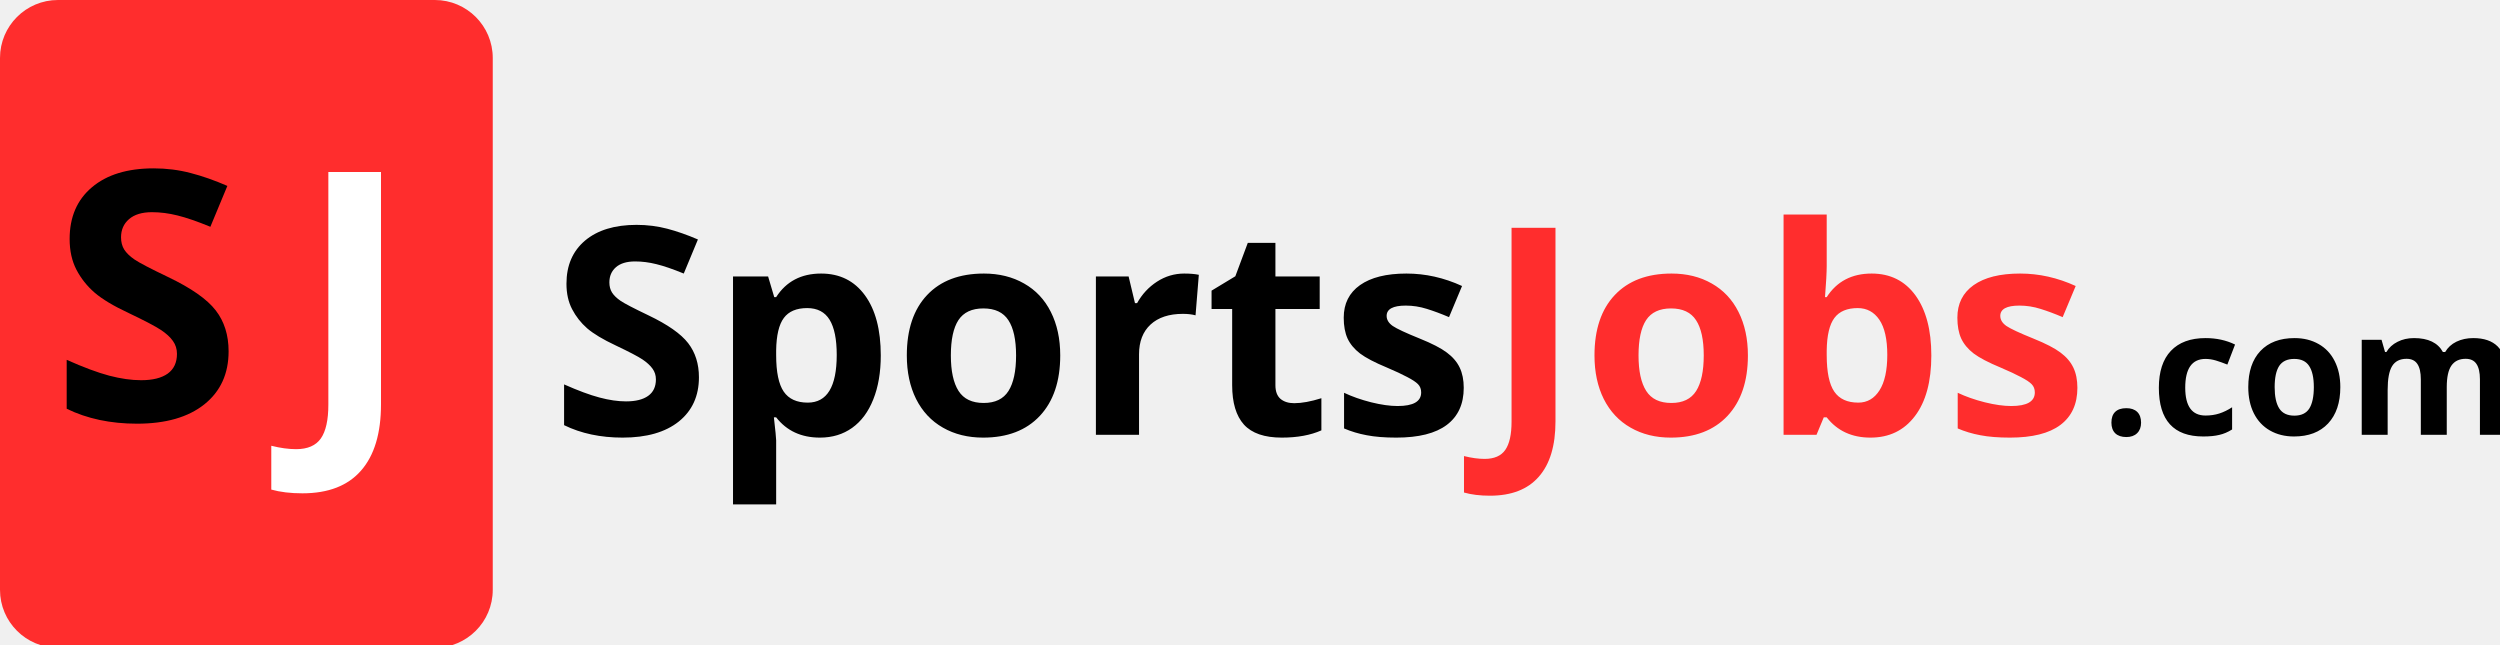
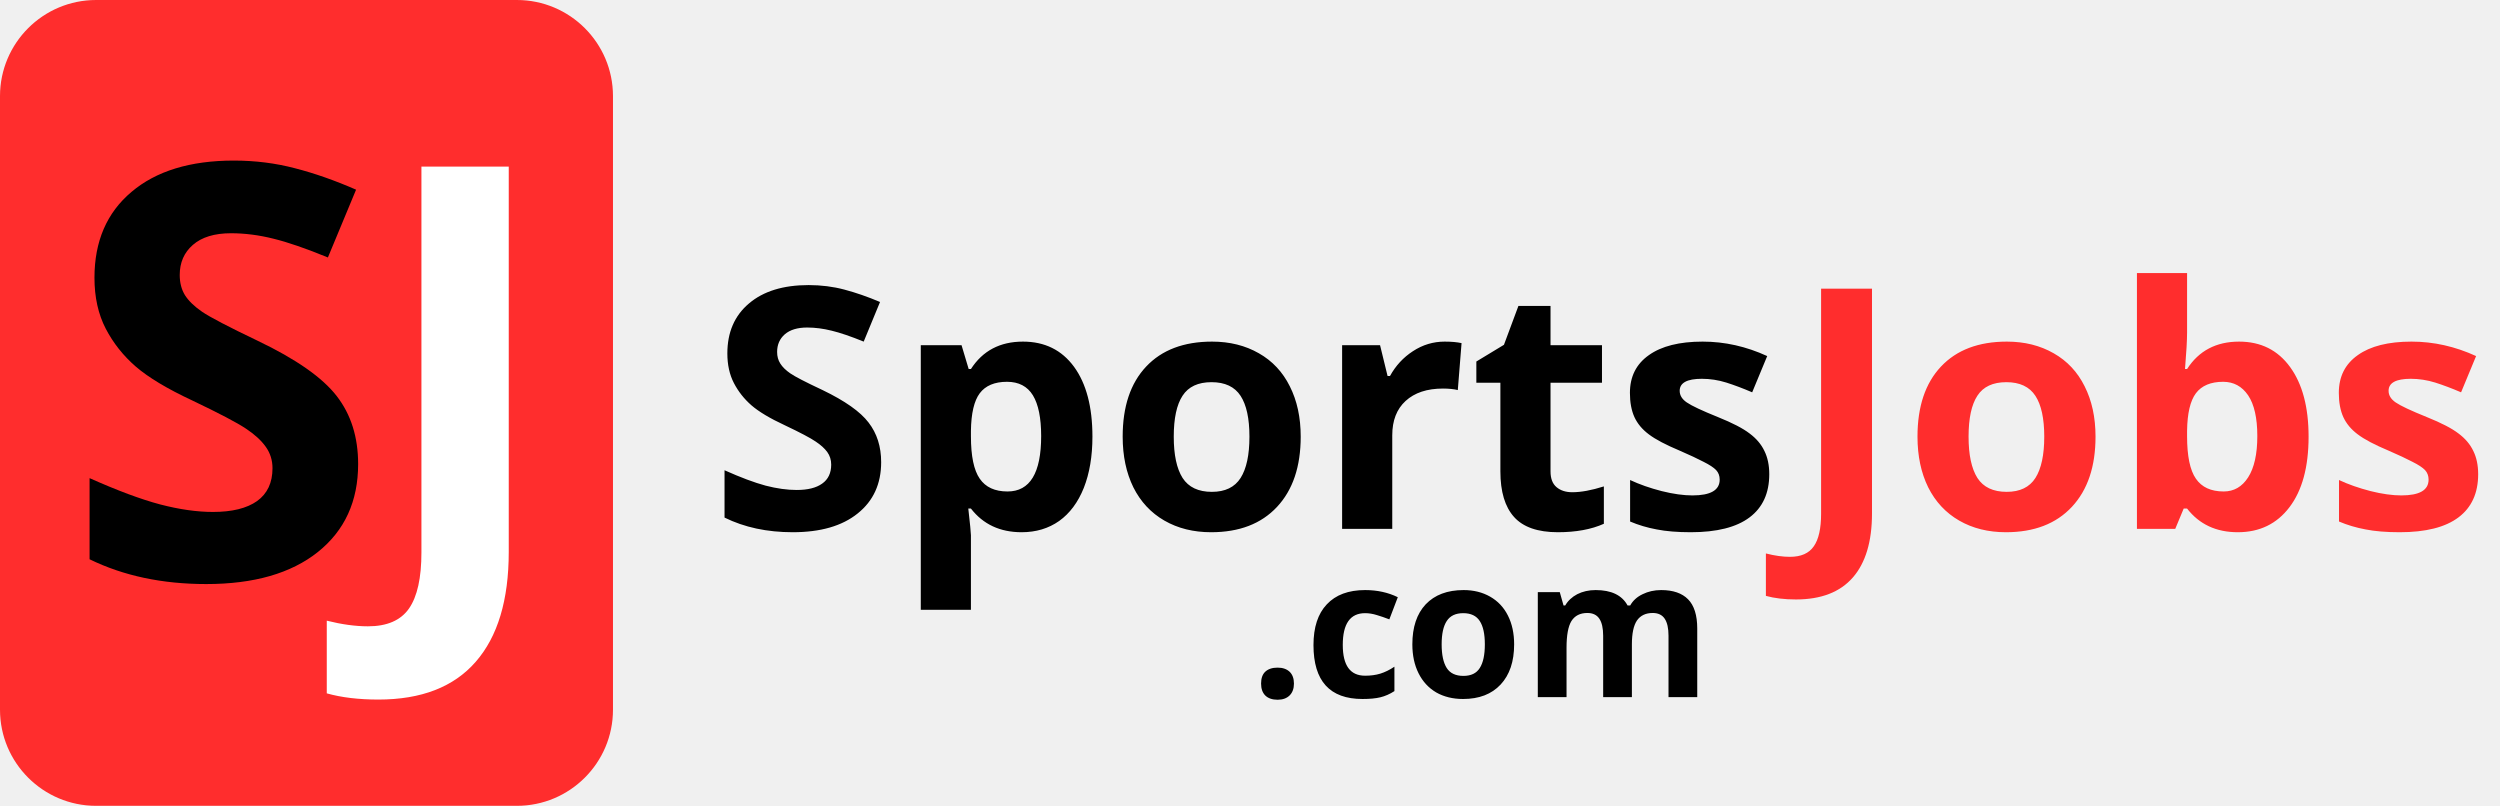
- <svg xmlns="http://www.w3.org/2000/svg" width="345px" height="89px" viewBox="0 0 345 89" version="1.1">
+ <svg xmlns="http://www.w3.org/2000/svg" width="208px" height="67px" viewBox="0 0 208 67" version="1.1">
  <g id="Logo" stroke="none" stroke-width="1" fill="none" fill-rule="evenodd">
-     <rect id="Rectangle" x="0" y="0" width="345" height="89" />
-     <g id="Group">
-       <rect id="Rectangle" fill="#FF2D2D" x="0" y="0" width="68" height="89.393" rx="8" />
+     <rect id="Rectangle" x="0" y="0" width="208" height="68" />
+     <g id="Icon">
+       <rect id="Rectangle" fill="#FF2D2D" x="0" y="0" width="51" height="67.045" rx="8" />
      <text id="S" font-family="OpenSans-Bold, Open Sans" font-size="48" font-weight="bold" fill="#000000">
-         <tspan x="7" y="58">S</tspan>
+         <tspan x="5.25" y="48.125">S</tspan>
      </text>
      <text id="J" font-family="OpenSans-Bold, Open Sans" font-size="48" font-weight="bold" fill="#FFFFFF">
-         <tspan x="41" y="58">J</tspan>
+         <tspan x="30.75" y="48.125">J</tspan>
      </text>
    </g>
-     <text id="Sports" font-family="OpenSans-Bold, Open Sans" font-size="40" font-weight="bold" fill="#000000">
-       <tspan x="76" y="60">Sports</tspan>
+     <text id="Sports" font-family="OpenSans-Bold, Open Sans" font-size="28" font-weight="bold" fill="#000000">
+       <tspan x="59" y="44">Sports</tspan>
    </text>
-     <text id=".com" font-family="OpenSans-Bold, Open Sans" font-size="24" font-weight="bold" fill="#000000">
-       <tspan x="290" y="60">.com</tspan>
+     <text id=".com" font-family="OpenSans-Bold, Open Sans" font-size="16" font-weight="bold" fill="#000000">
+       <tspan x="104" y="58">.com</tspan>
    </text>
-     <text id="Jobs" font-family="OpenSans-Bold, Open Sans" font-size="40" font-weight="bold" fill="#FF2D2D">
-       <tspan x="205" y="60">Jobs</tspan>
+     <text id="Jobs" font-family="OpenSans-Bold, Open Sans" font-size="28" font-weight="bold" fill="#FF2D2D">
+       <tspan x="149" y="44">Jobs</tspan>
    </text>
  </g>
</svg>
